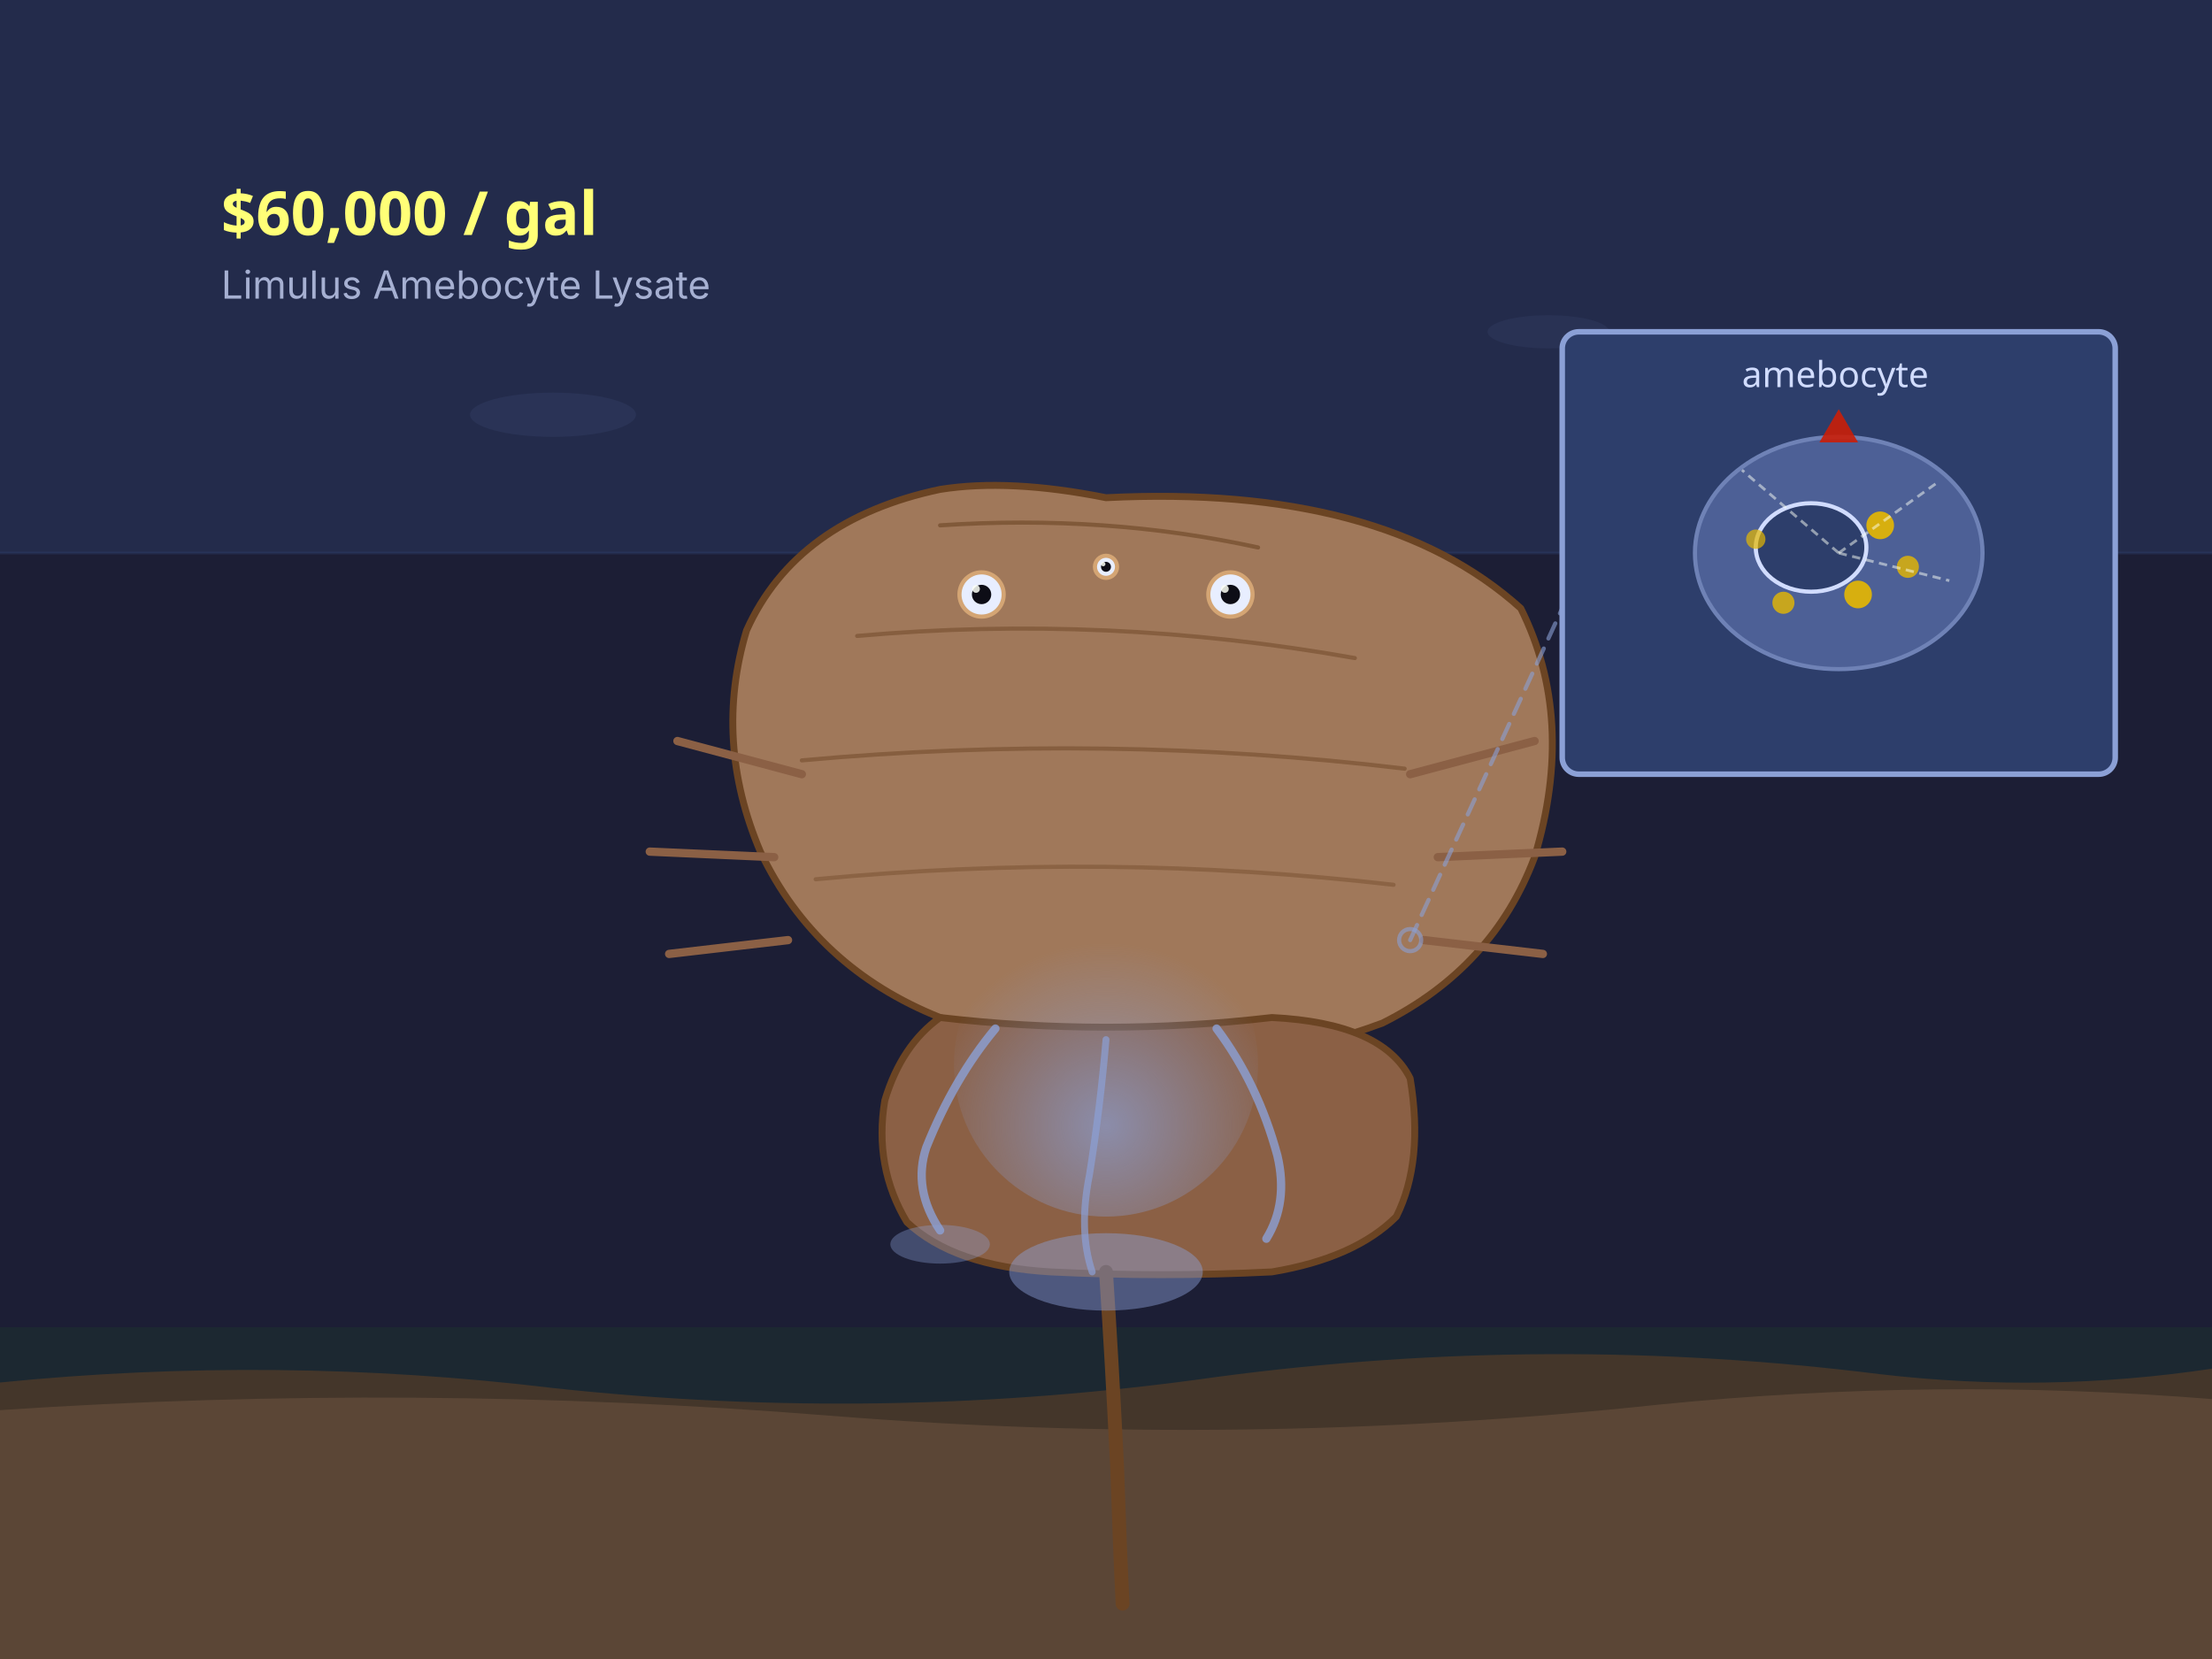
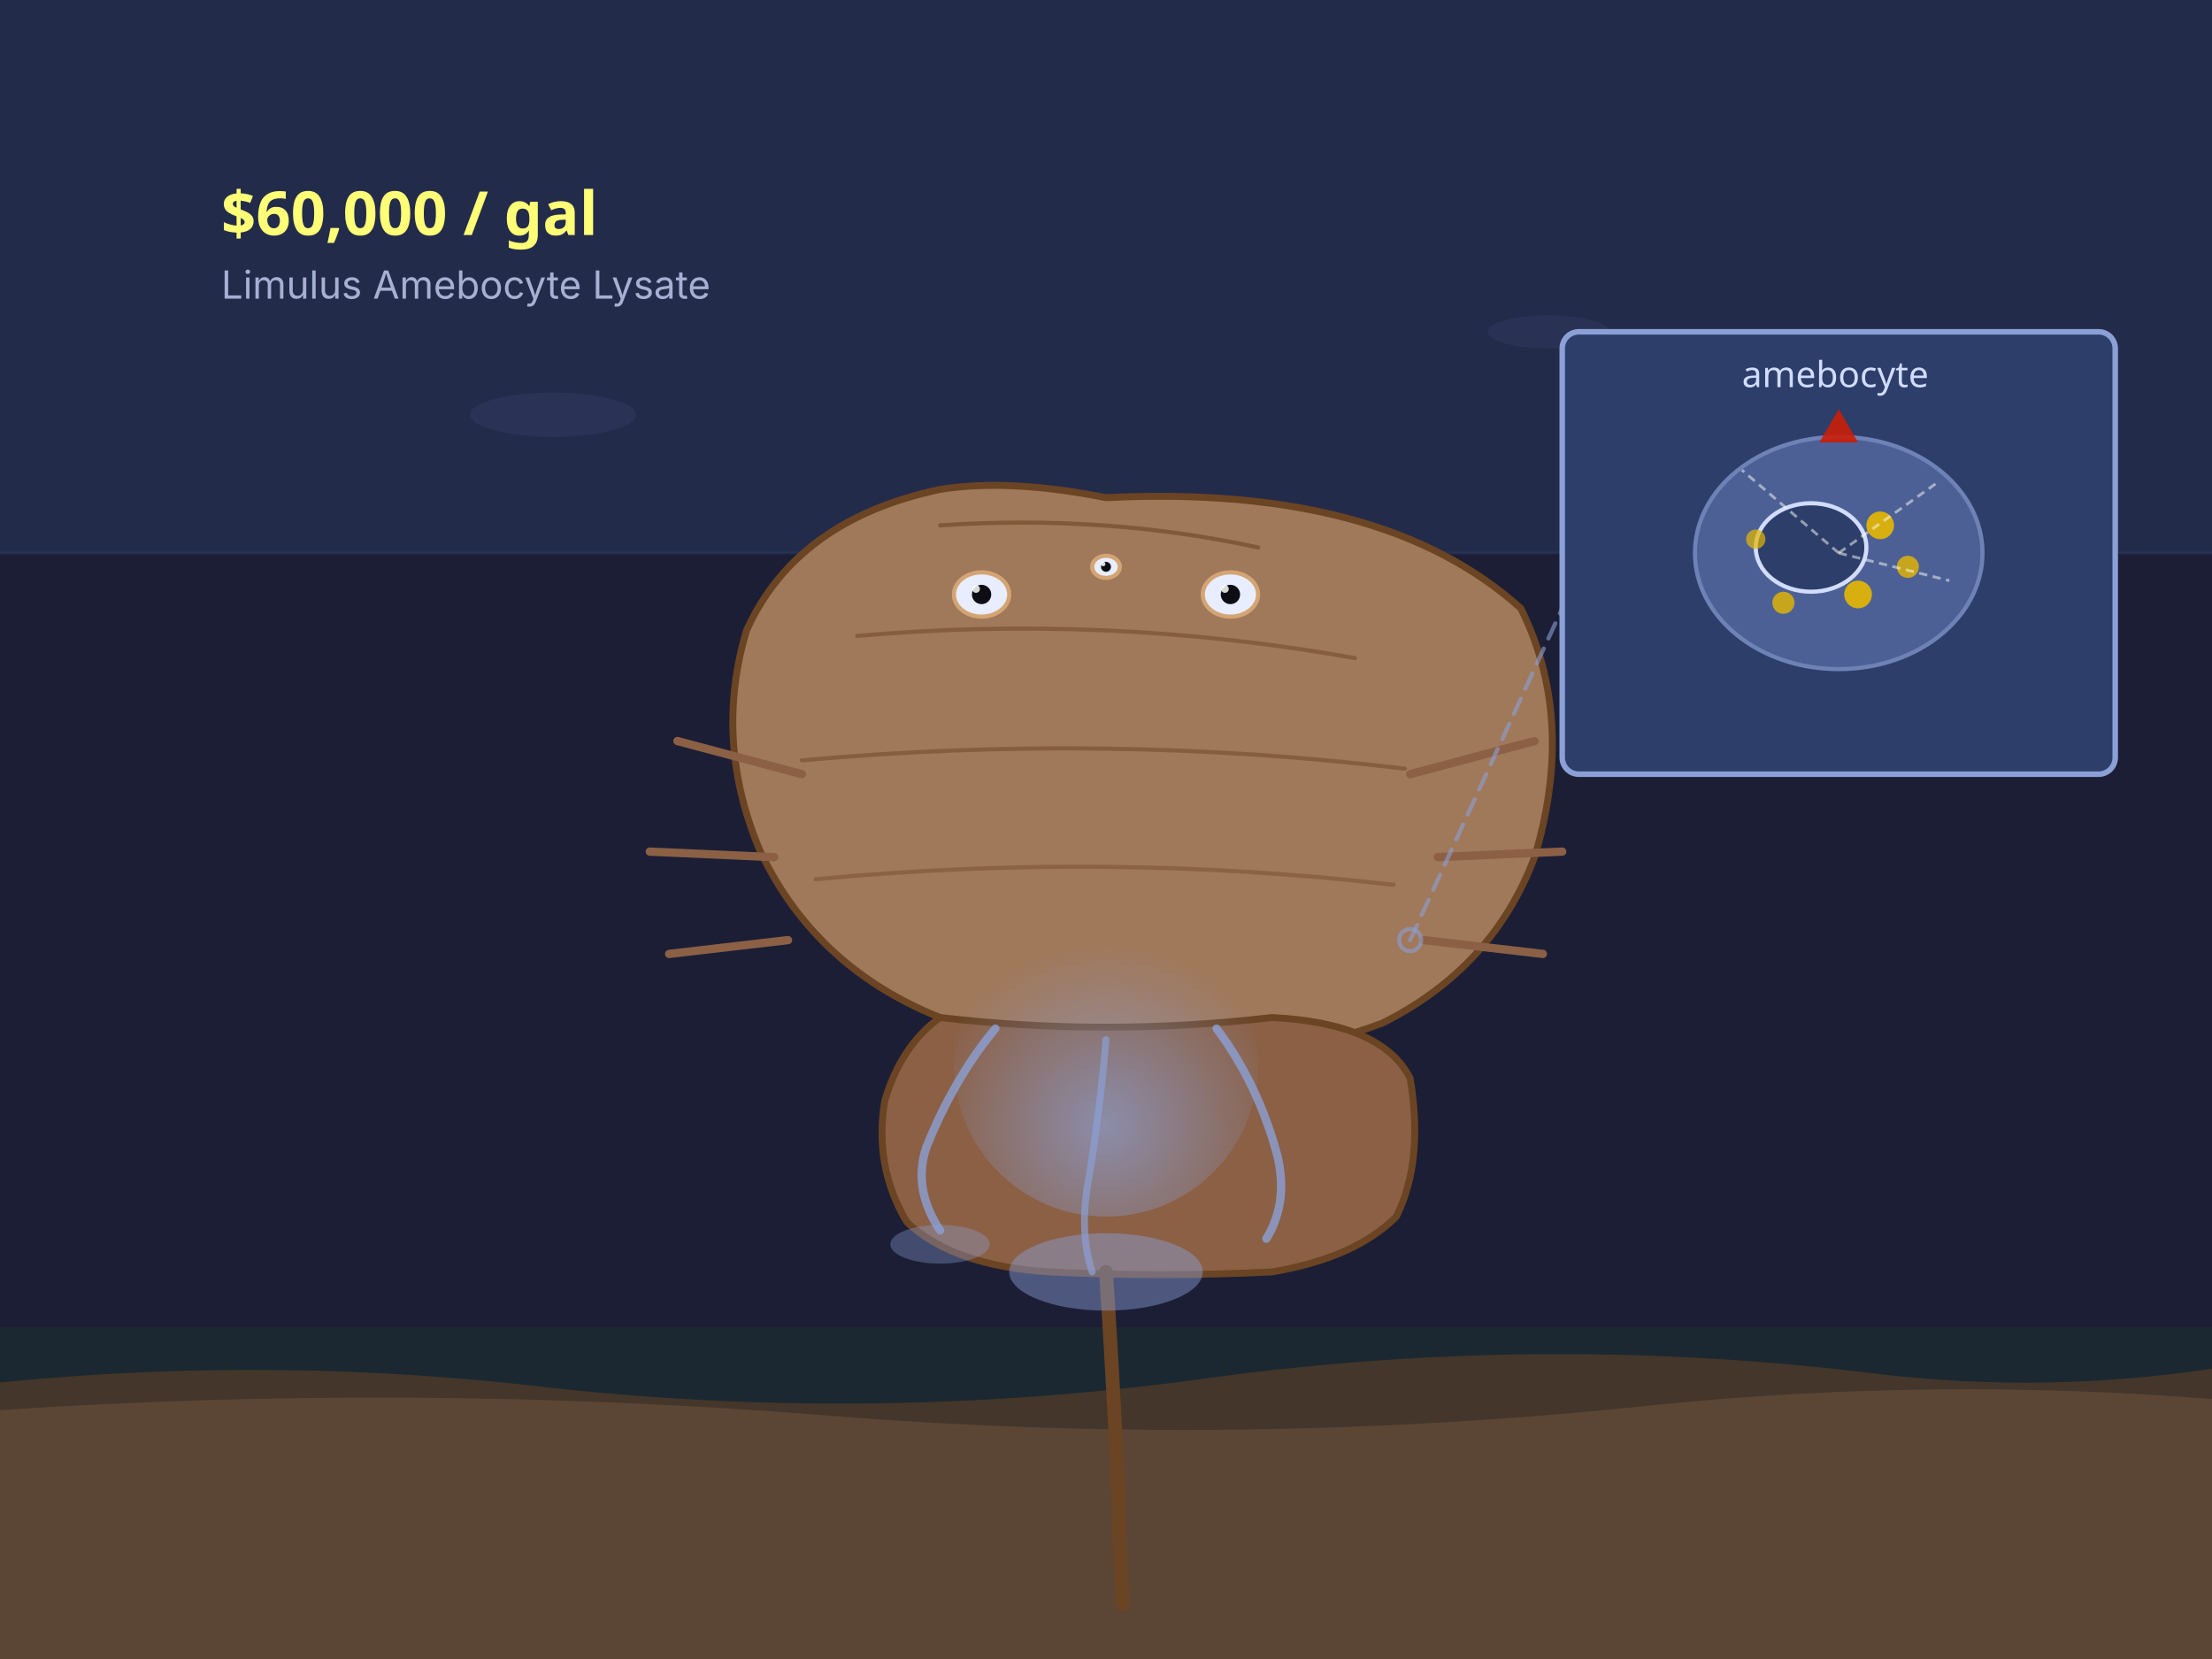
<svg xmlns="http://www.w3.org/2000/svg" viewBox="0 0 800 600" width="800" height="600">
  <defs>
    <radialGradient id="blood-pool" cx="50%" cy="70%" r="60%">
      <stop offset="0%" stop-color="#8BA0D6" stop-opacity="0.7" />
      <stop offset="100%" stop-color="#8BA0D6" stop-opacity="0" />
    </radialGradient>
  </defs>
  <g id="bg" data-label="Dark ocean shelf environment, navy-midnight tones">
    <rect width="800" height="600" fill="#1C1E35" />
    <rect x="0" y="0" width="800" height="200" fill="#2D3E6B" opacity="0.4" />
    <rect x="0" y="480" width="800" height="120" fill="#1A5C1E" opacity="0.15" />
  </g>
  <g id="context" data-label="Sandy ocean bottom texture and horizon line">
    <path d="M 0 500 Q 100 490 200 502 Q 320 515 440 498 Q 560 482 680 497 Q 740 504 800 495 L 800 600 L 0 600 Z" fill="#6B4423" opacity="0.5" />
    <path d="M 0 510 Q 150 500 300 512 Q 450 524 600 508 Q 700 498 800 506 L 800 600 L 0 600 Z" fill="#A0785A" opacity="0.25" />
    <line x1="0" y1="200" x2="800" y2="200" stroke="#2D3E6B" stroke-width="1" opacity="0.4" />
    <ellipse cx="200" cy="150" rx="30" ry="8" fill="#5B6FA8" opacity="0.12" />
    <ellipse cx="560" cy="120" rx="22" ry="6" fill="#5B6FA8" opacity="0.1" />
  </g>
  <g id="subject" data-label="Horseshoe crab viewed from above, carapace and tail detail">
    <path d="M 400 180 Q 500 175 550 220 Q 570 260 555 310 Q 540 350 500 370 Q 460 385 420 382 Q 380 380 340 368 Q 295 350 275 308 Q 258 268 270 228 Q 288 188 340 177 Q 365 173 400 180 Z" fill="#A0785A" stroke="#6B4423" stroke-width="2.5" stroke-linecap="round" stroke-linejoin="round" />
    <path d="M 340 190 Q 400 186 455 198" stroke="#6B4423" stroke-width="1.5" fill="none" opacity="0.6" stroke-linecap="round" />
    <path d="M 310 230 Q 400 222 490 238" stroke="#6B4423" stroke-width="1.5" fill="none" opacity="0.5" stroke-linecap="round" />
    <path d="M 290 275 Q 400 265 508 278" stroke="#6B4423" stroke-width="1.5" fill="none" opacity="0.5" stroke-linecap="round" />
    <path d="M 295 318 Q 400 308 504 320" stroke="#6B4423" stroke-width="1.5" fill="none" opacity="0.4" stroke-linecap="round" />
    <path d="M 340 368 Q 400 375 460 368 Q 500 370 510 390 Q 515 420 505 440 Q 490 455 460 460 Q 420 462 380 460 Q 345 458 328 442 Q 316 422 320 398 Q 326 378 340 368 Z" fill="#8B6045" stroke="#6B4423" stroke-width="2.5" stroke-linecap="round" stroke-linejoin="round" />
    <path d="M 400 460 Q 402 490 404 530 Q 405 560 406 580" stroke="#6B4423" stroke-width="5" stroke-linecap="round" fill="none" />
-     <circle cx="355" cy="215" r="8" fill="#E8EEFF" stroke="#D4A574" stroke-width="1.5" />
+     <ellipse cx="355" cy="215" rx="10" ry="8" fill="#E8EEFF" stroke="#D4A574" stroke-width="1.5" />
    <circle cx="355" cy="215" r="3.5" fill="#0D0D16" />
    <circle cx="353" cy="213" r="1.4" fill="#FBFFF6" opacity="0.85" />
-     <circle cx="445" cy="215" r="8" fill="#E8EEFF" stroke="#D4A574" stroke-width="1.5" />
+     <ellipse cx="445" cy="215" rx="10" ry="8" fill="#E8EEFF" stroke="#D4A574" stroke-width="1.5" />
    <circle cx="445" cy="215" r="3.5" fill="#0D0D16" />
    <circle cx="443" cy="213" r="1.4" fill="#FBFFF6" opacity="0.85" />
-     <circle cx="400" cy="205" r="4" fill="#E8EEFF" stroke="#D4A574" stroke-width="1.5" />
+     <ellipse cx="400" cy="205" rx="5" ry="4" fill="#E8EEFF" stroke="#D4A574" stroke-width="1.5" />
    <circle cx="400" cy="205" r="1.8" fill="#0D0D16" />
    <circle cx="399" cy="204" r="0.8" fill="#FBFFF6" opacity="0.85" />
    <line x1="290" y1="280" x2="245" y2="268" stroke="#8B6045" stroke-width="3" stroke-linecap="round" />
    <line x1="280" y1="310" x2="235" y2="308" stroke="#8B6045" stroke-width="3" stroke-linecap="round" />
    <line x1="285" y1="340" x2="242" y2="345" stroke="#8B6045" stroke-width="3" stroke-linecap="round" />
    <line x1="510" y1="280" x2="555" y2="268" stroke="#8B6045" stroke-width="3" stroke-linecap="round" />
    <line x1="520" y1="310" x2="565" y2="308" stroke="#8B6045" stroke-width="3" stroke-linecap="round" />
    <line x1="515" y1="340" x2="558" y2="345" stroke="#8B6045" stroke-width="3" stroke-linecap="round" />
  </g>
  <g id="detail-blood" data-label="Blue hemocyanin blood pooling from gill sampling site">
    <circle cx="400" cy="385" r="55" fill="url(#blood-pool)" />
    <path d="M 360 372 Q 345 390 335 415 Q 330 430 340 445" stroke="#8BA0D6" stroke-width="3" stroke-linecap="round" fill="none" opacity="0.8" />
    <path d="M 440 372 Q 455 392 462 418 Q 466 435 458 448" stroke="#8BA0D6" stroke-width="3" stroke-linecap="round" fill="none" opacity="0.8" />
    <path d="M 400 376 Q 398 400 394 425 Q 390 445 395 460" stroke="#8BA0D6" stroke-width="2.5" stroke-linecap="round" fill="none" opacity="0.7" />
    <ellipse cx="400" cy="460" rx="35" ry="14" fill="#8BA0D6" opacity="0.45" />
    <ellipse cx="340" cy="450" rx="18" ry="7" fill="#8BA0D6" opacity="0.35" />
  </g>
  <g id="detail-cell" data-label="Enlarged amebocyte cell inset showing clotting reaction">
    <rect x="565" y="120" width="200" height="160" rx="6" fill="#2D3E6B" stroke="#8BA0D6" stroke-width="2" />
    <ellipse cx="665" cy="200" rx="52" ry="42" fill="#5B6FA8" opacity="0.7" stroke="#8BA0D6" stroke-width="1.5" />
    <ellipse cx="655" cy="198" rx="20" ry="16" fill="#2D3E6B" stroke="#D1DCFF" stroke-width="1.5" />
    <circle cx="680" cy="190" r="5" fill="#E6B800" opacity="0.9" />
    <circle cx="690" cy="205" r="4" fill="#E6B800" opacity="0.8" />
    <circle cx="672" cy="215" r="5" fill="#E6B800" opacity="0.9" />
    <circle cx="645" cy="218" r="4" fill="#E6B800" opacity="0.8" />
    <circle cx="635" cy="195" r="3.5" fill="#E6B800" opacity="0.7" />
    <line x1="665" y1="200" x2="700" y2="175" stroke="#FBFFF6" stroke-width="1" opacity="0.5" stroke-dasharray="3 2" />
    <line x1="665" y1="200" x2="705" y2="210" stroke="#FBFFF6" stroke-width="1" opacity="0.5" stroke-dasharray="3 2" />
    <line x1="665" y1="200" x2="630" y2="170" stroke="#FBFFF6" stroke-width="1" opacity="0.5" stroke-dasharray="3 2" />
    <polygon points="665,148 672,160 658,160" fill="#CA1E08" opacity="0.9" />
    <text x="630" y="140" font-family="Barlow, system-ui, sans-serif" font-size="13" fill="#D1DCFF">amebocyte</text>
  </g>
  <g id="label" data-label="Value label and connection annotation">
    <text x="80" y="85" font-family="Barlow, system-ui, sans-serif" font-size="22" font-weight="900" fill="#FFFF77">$60,000 / gal</text>
    <text x="80" y="108" font-family="Inter, system-ui, sans-serif" font-size="14" fill="#D1DCFF" opacity="0.75">Limulus Amebocyte Lysate</text>
  </g>
  <g id="overlay" data-label="Connection line from crab to amebocyte inset, emphasis marks">
    <line x1="510" y1="340" x2="565" y2="220" stroke="#8BA0D6" stroke-width="1.5" stroke-dasharray="6 4" opacity="0.6" stroke-linecap="round" />
    <circle cx="510" cy="340" r="4" fill="none" stroke="#8BA0D6" stroke-width="1.5" opacity="0.6" />
  </g>
</svg>
